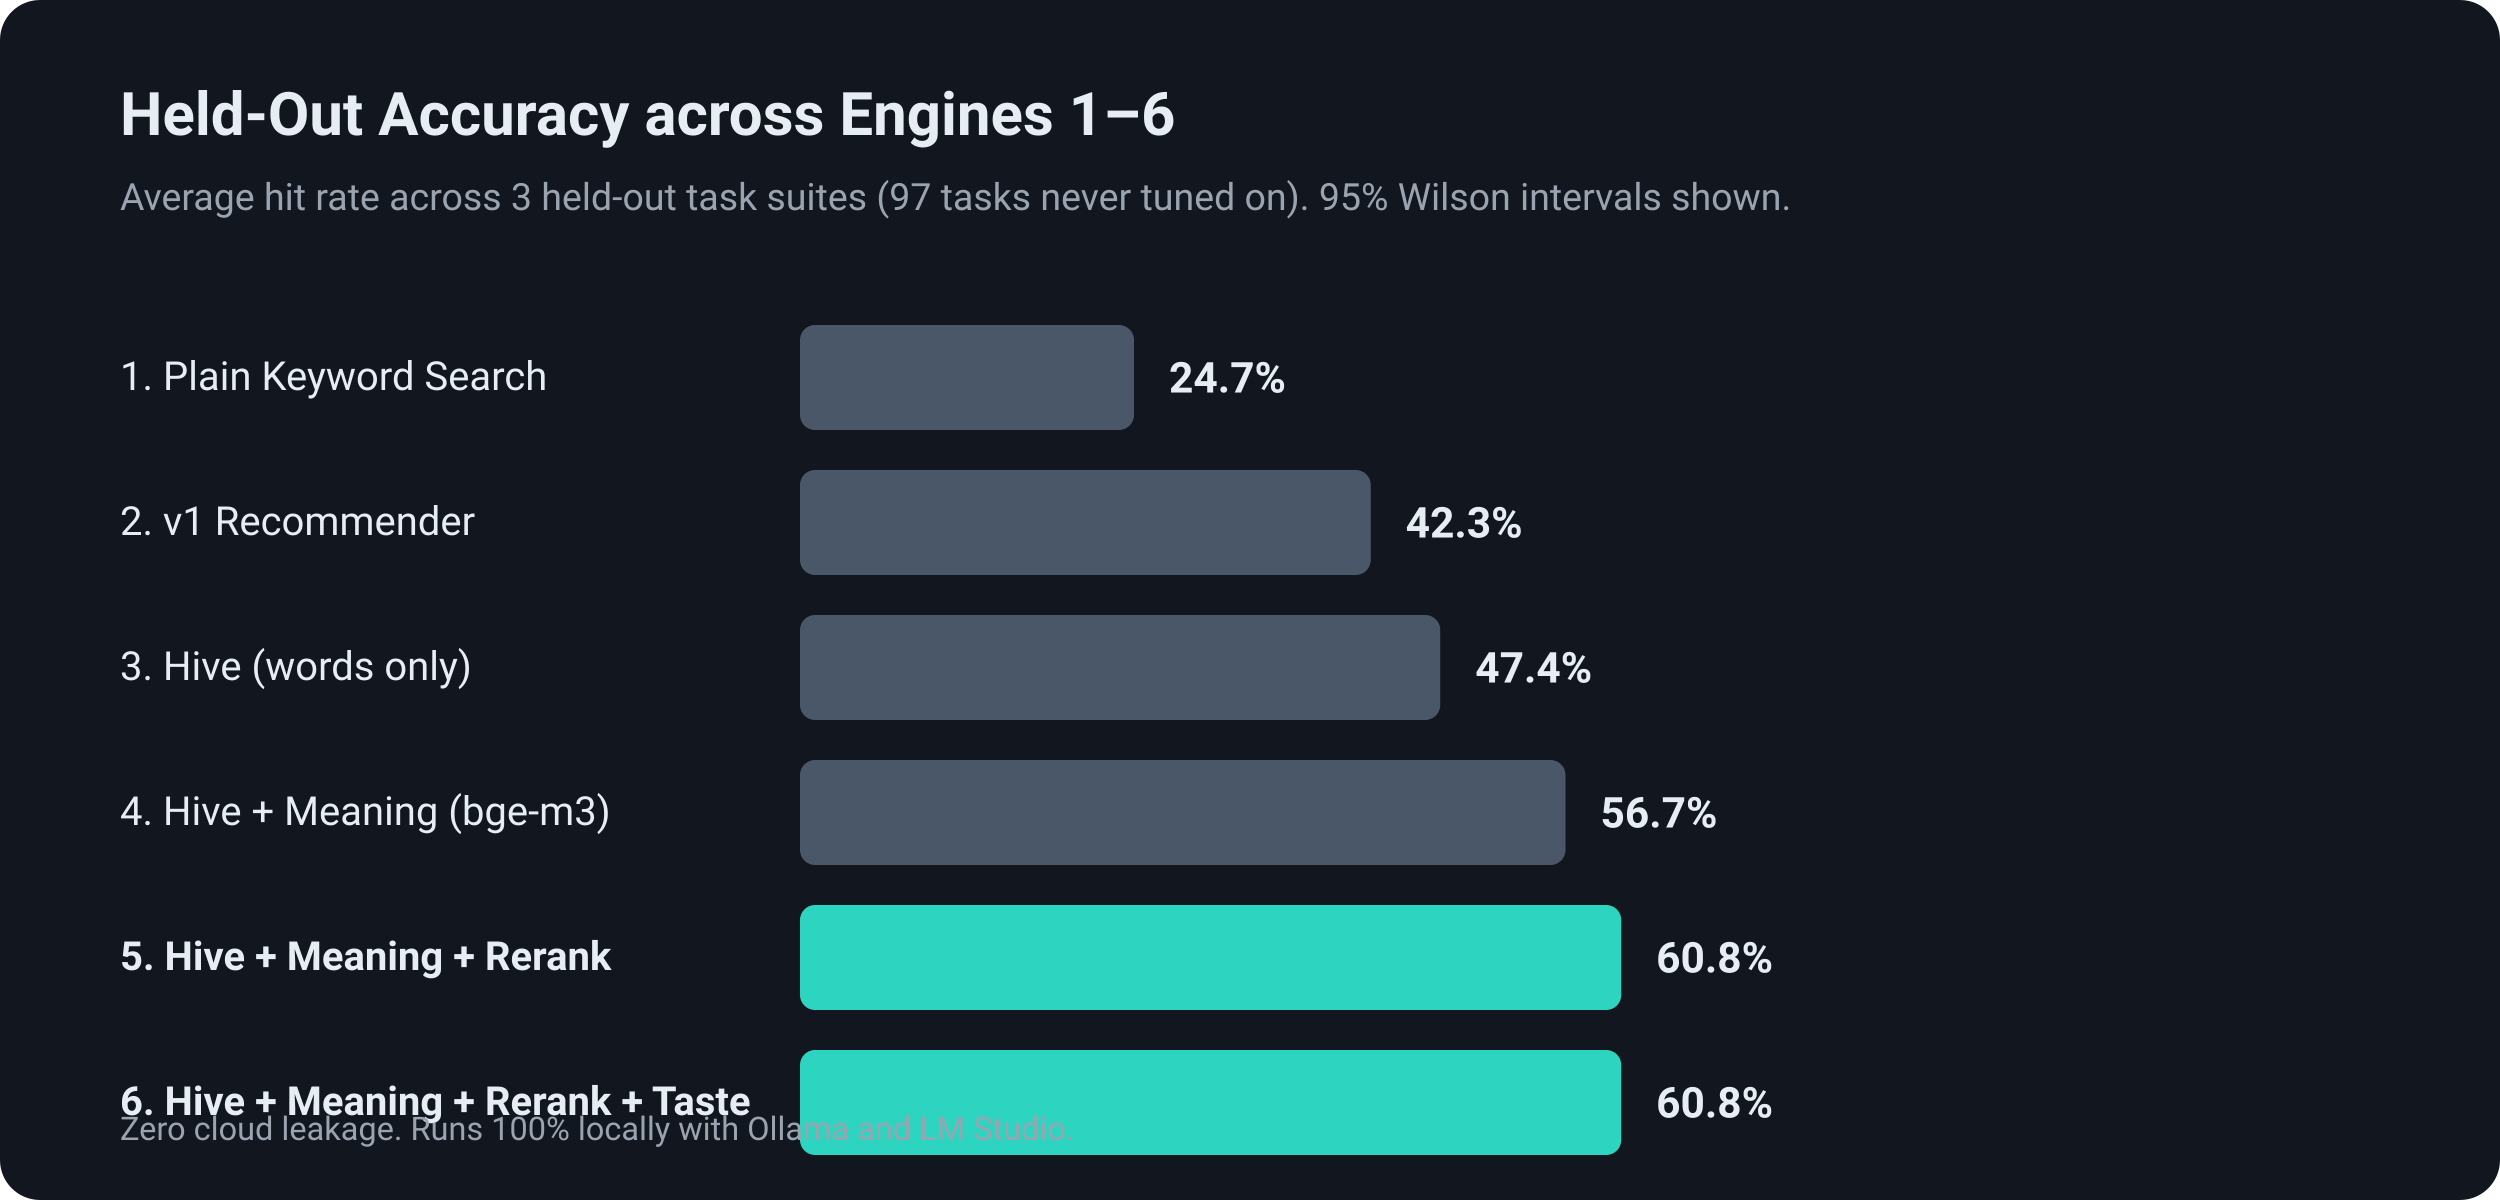
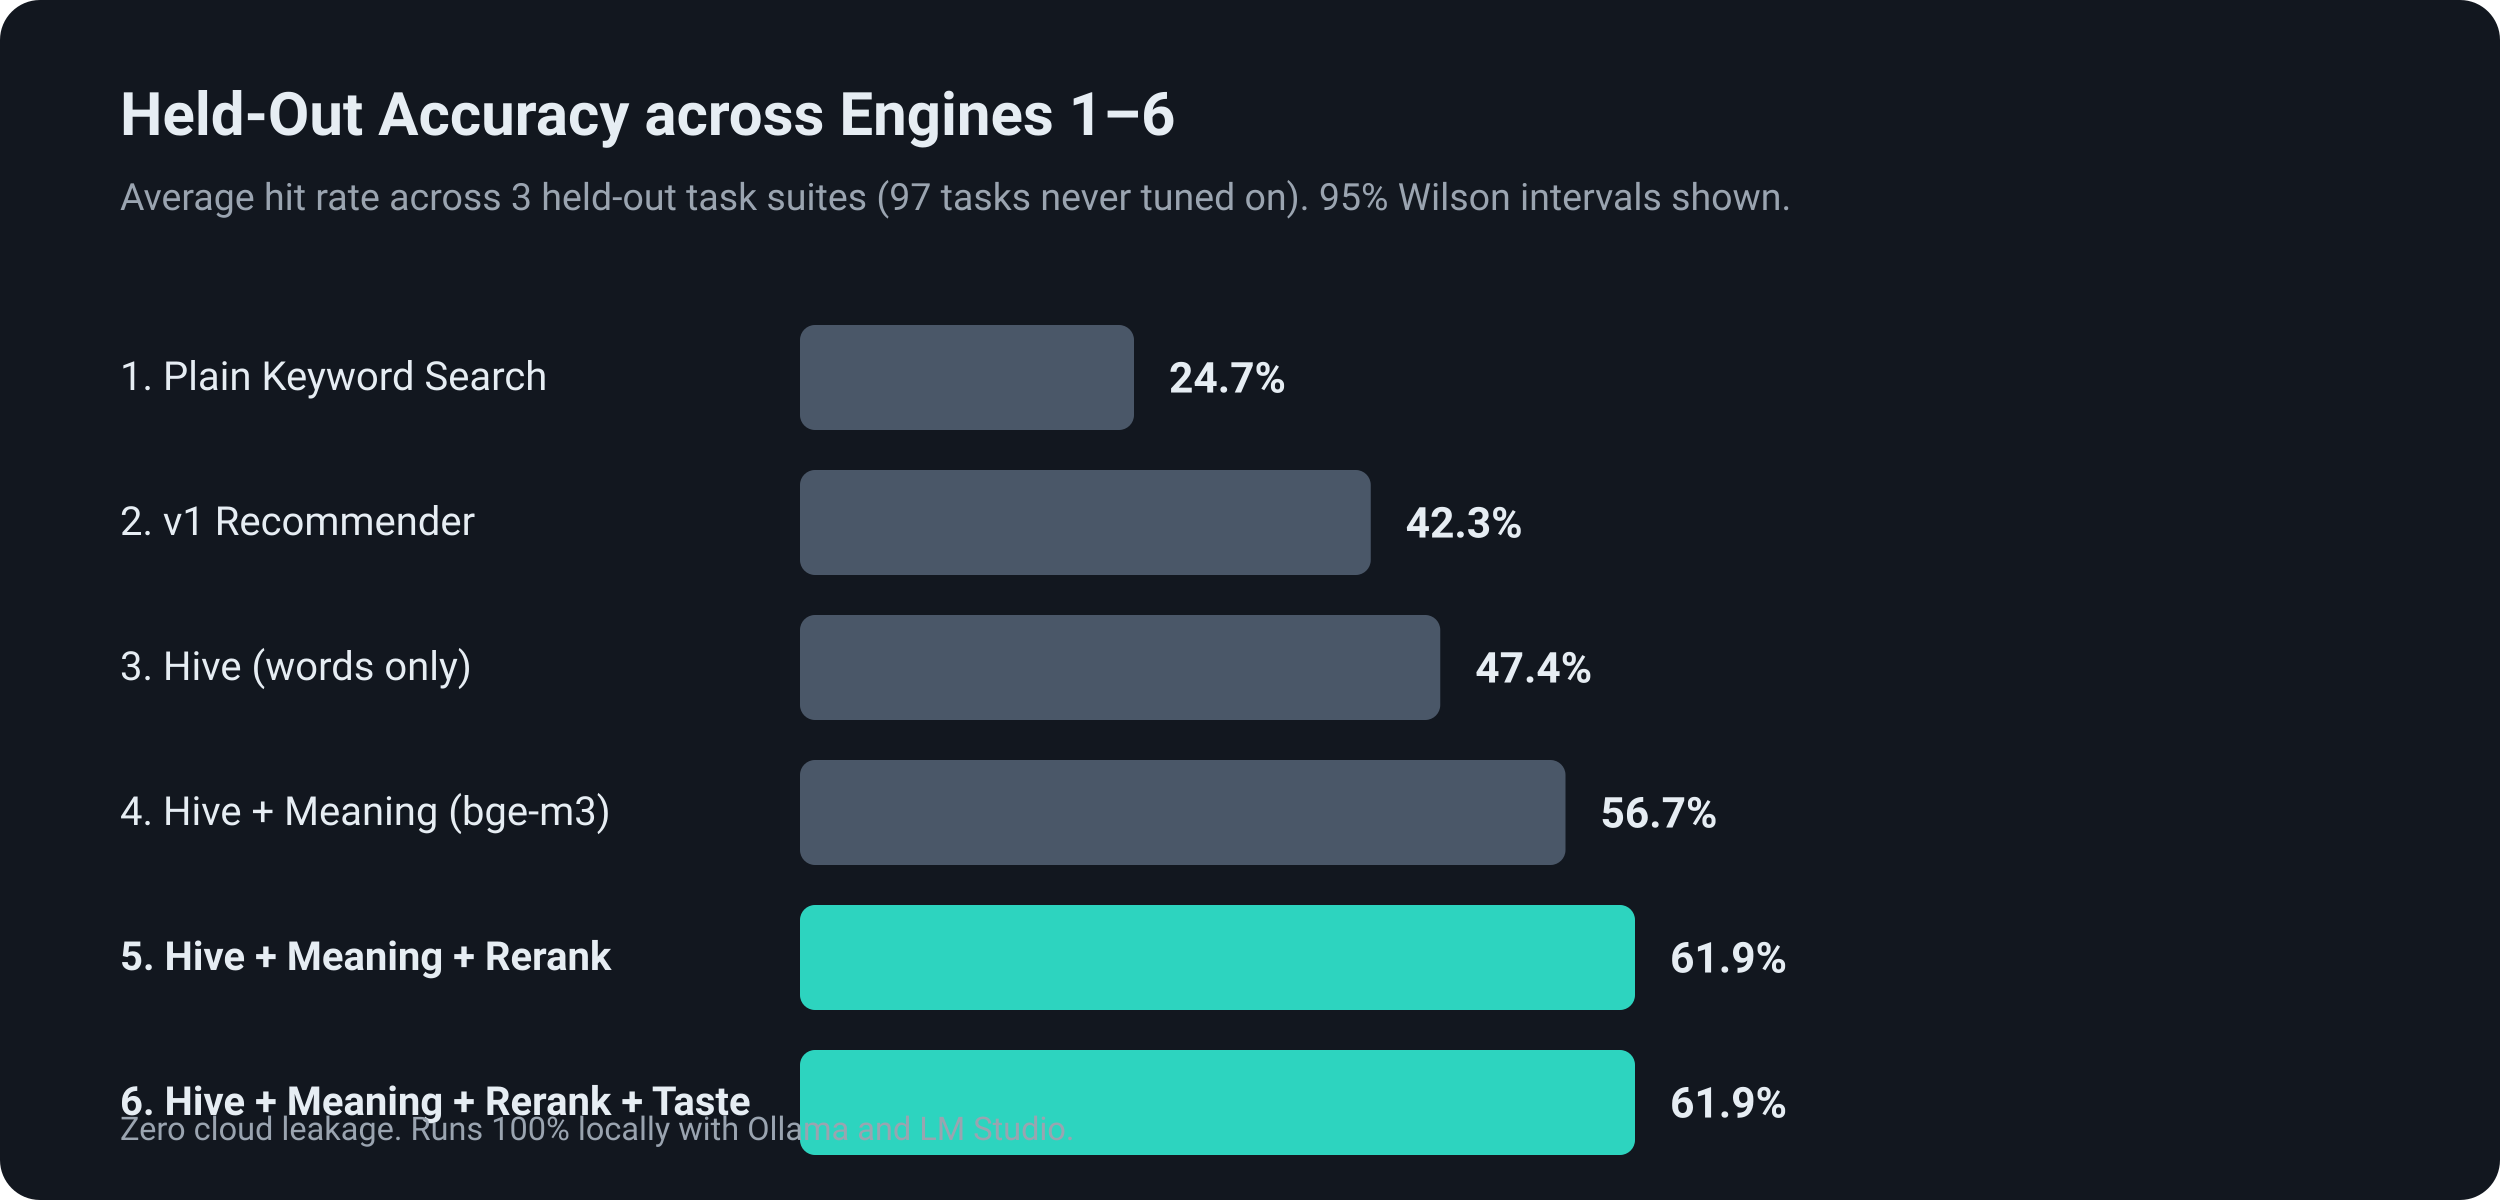
<svg xmlns="http://www.w3.org/2000/svg" width="1000" height="480" viewBox="0 0 1000 480" role="img" aria-labelledby="t d">
  <rect width="1000" height="480" rx="16" fill="#12171f" />
  <text x="48" y="54" font-family="ui-sans-serif, system-ui, -apple-system, 'Segoe UI', Roboto, 'Helvetica Neue', Arial, sans-serif" font-size="24" font-weight="700" fill="#e6edf3">Held-Out Accuracy across Engines 1–6</text>
  <text x="48" y="84" font-family="ui-sans-serif, system-ui, -apple-system, 'Segoe UI', Roboto, 'Helvetica Neue', Arial, sans-serif" font-size="15" fill="#9aa4b0">Average hit rate across 3 held-out task suites (97 tasks never tuned on). 95% Wilson intervals shown.</text>
  <text x="48" y="156" font-family="ui-sans-serif, system-ui, -apple-system, 'Segoe UI', Roboto, 'Helvetica Neue', Arial, sans-serif" font-size="16" font-weight="400" fill="#e6edf3">1. Plain Keyword Search</text>
  <rect x="320" y="130" width="133.6" height="42" rx="6" fill="#4a5768" />
  <text x="467.599" y="157" font-family="ui-sans-serif, system-ui, -apple-system, 'Segoe UI', Roboto, 'Helvetica Neue', Arial, sans-serif" font-size="17" font-weight="700" fill="#e6edf3">24.7%</text>
  <text x="48" y="214" font-family="ui-sans-serif, system-ui, -apple-system, 'Segoe UI', Roboto, 'Helvetica Neue', Arial, sans-serif" font-size="16" font-weight="400" fill="#e6edf3">2. v1 Recommender</text>
  <rect x="320" y="188" width="228.3" height="42" rx="6" fill="#4a5768" />
  <text x="562.26" y="215" font-family="ui-sans-serif, system-ui, -apple-system, 'Segoe UI', Roboto, 'Helvetica Neue', Arial, sans-serif" font-size="17" font-weight="700" fill="#e6edf3">42.3%</text>
  <text x="48" y="272" font-family="ui-sans-serif, system-ui, -apple-system, 'Segoe UI', Roboto, 'Helvetica Neue', Arial, sans-serif" font-size="16" font-weight="400" fill="#e6edf3">3. Hive (words only)</text>
  <rect x="320" y="246" width="256.1" height="42" rx="6" fill="#4a5768" />
  <text x="590.092" y="273" font-family="ui-sans-serif, system-ui, -apple-system, 'Segoe UI', Roboto, 'Helvetica Neue', Arial, sans-serif" font-size="17" font-weight="700" fill="#e6edf3">47.4%</text>
  <text x="48" y="330" font-family="ui-sans-serif, system-ui, -apple-system, 'Segoe UI', Roboto, 'Helvetica Neue', Arial, sans-serif" font-size="16" font-weight="400" fill="#e6edf3">4. Hive + Meaning (bge-m3)</text>
  <rect x="320" y="304" width="306.2" height="42" rx="6" fill="#4a5768" />
  <text x="640.187" y="331" font-family="ui-sans-serif, system-ui, -apple-system, 'Segoe UI', Roboto, 'Helvetica Neue', Arial, sans-serif" font-size="17" font-weight="700" fill="#e6edf3">56.7%</text>
  <text x="48" y="388" font-family="ui-sans-serif, system-ui, -apple-system, 'Segoe UI', Roboto, 'Helvetica Neue', Arial, sans-serif" font-size="16" font-weight="600" fill="#e6edf3">5. Hive + Meaning + Rerank</text>
-   <rect x="320" y="362" width="328.5" height="42" rx="6" fill="#2dd4bf" />
-   <text x="662.452" y="389" font-family="ui-sans-serif, system-ui, -apple-system, 'Segoe UI', Roboto, 'Helvetica Neue', Arial, sans-serif" font-size="17" font-weight="700" fill="#e6edf3">60.8%</text>
+   <rect x="320" y="362" width="334.0" height="42" rx="6" fill="#2dd4bf" />
+   <text x="668.025" y="389" font-family="ui-sans-serif, system-ui, -apple-system, 'Segoe UI', Roboto, 'Helvetica Neue', Arial, sans-serif" font-size="17" font-weight="700" fill="#e6edf3">61.9%</text>
  <text x="48" y="446" font-family="ui-sans-serif, system-ui, -apple-system, 'Segoe UI', Roboto, 'Helvetica Neue', Arial, sans-serif" font-size="16" font-weight="600" fill="#e6edf3">6. Hive + Meaning + Rerank + Taste</text>
-   <rect x="320" y="420" width="328.5" height="42" rx="6" fill="#2dd4bf" />
-   <text x="662.452" y="447" font-family="ui-sans-serif, system-ui, -apple-system, 'Segoe UI', Roboto, 'Helvetica Neue', Arial, sans-serif" font-size="17" font-weight="700" fill="#e6edf3">60.8%</text>
+   <rect x="320" y="420" width="334.0" height="42" rx="6" fill="#2dd4bf" />
+   <text x="668.025" y="447" font-family="ui-sans-serif, system-ui, -apple-system, 'Segoe UI', Roboto, 'Helvetica Neue', Arial, sans-serif" font-size="17" font-weight="700" fill="#e6edf3">61.9%</text>
  <text x="48" y="456" font-family="ui-sans-serif, system-ui, -apple-system, 'Segoe UI', Roboto, 'Helvetica Neue', Arial, sans-serif" font-size="13" fill="#9aa4b0">Zero cloud leakage. Runs 100% locally with Ollama and LM Studio.</text>
</svg>
